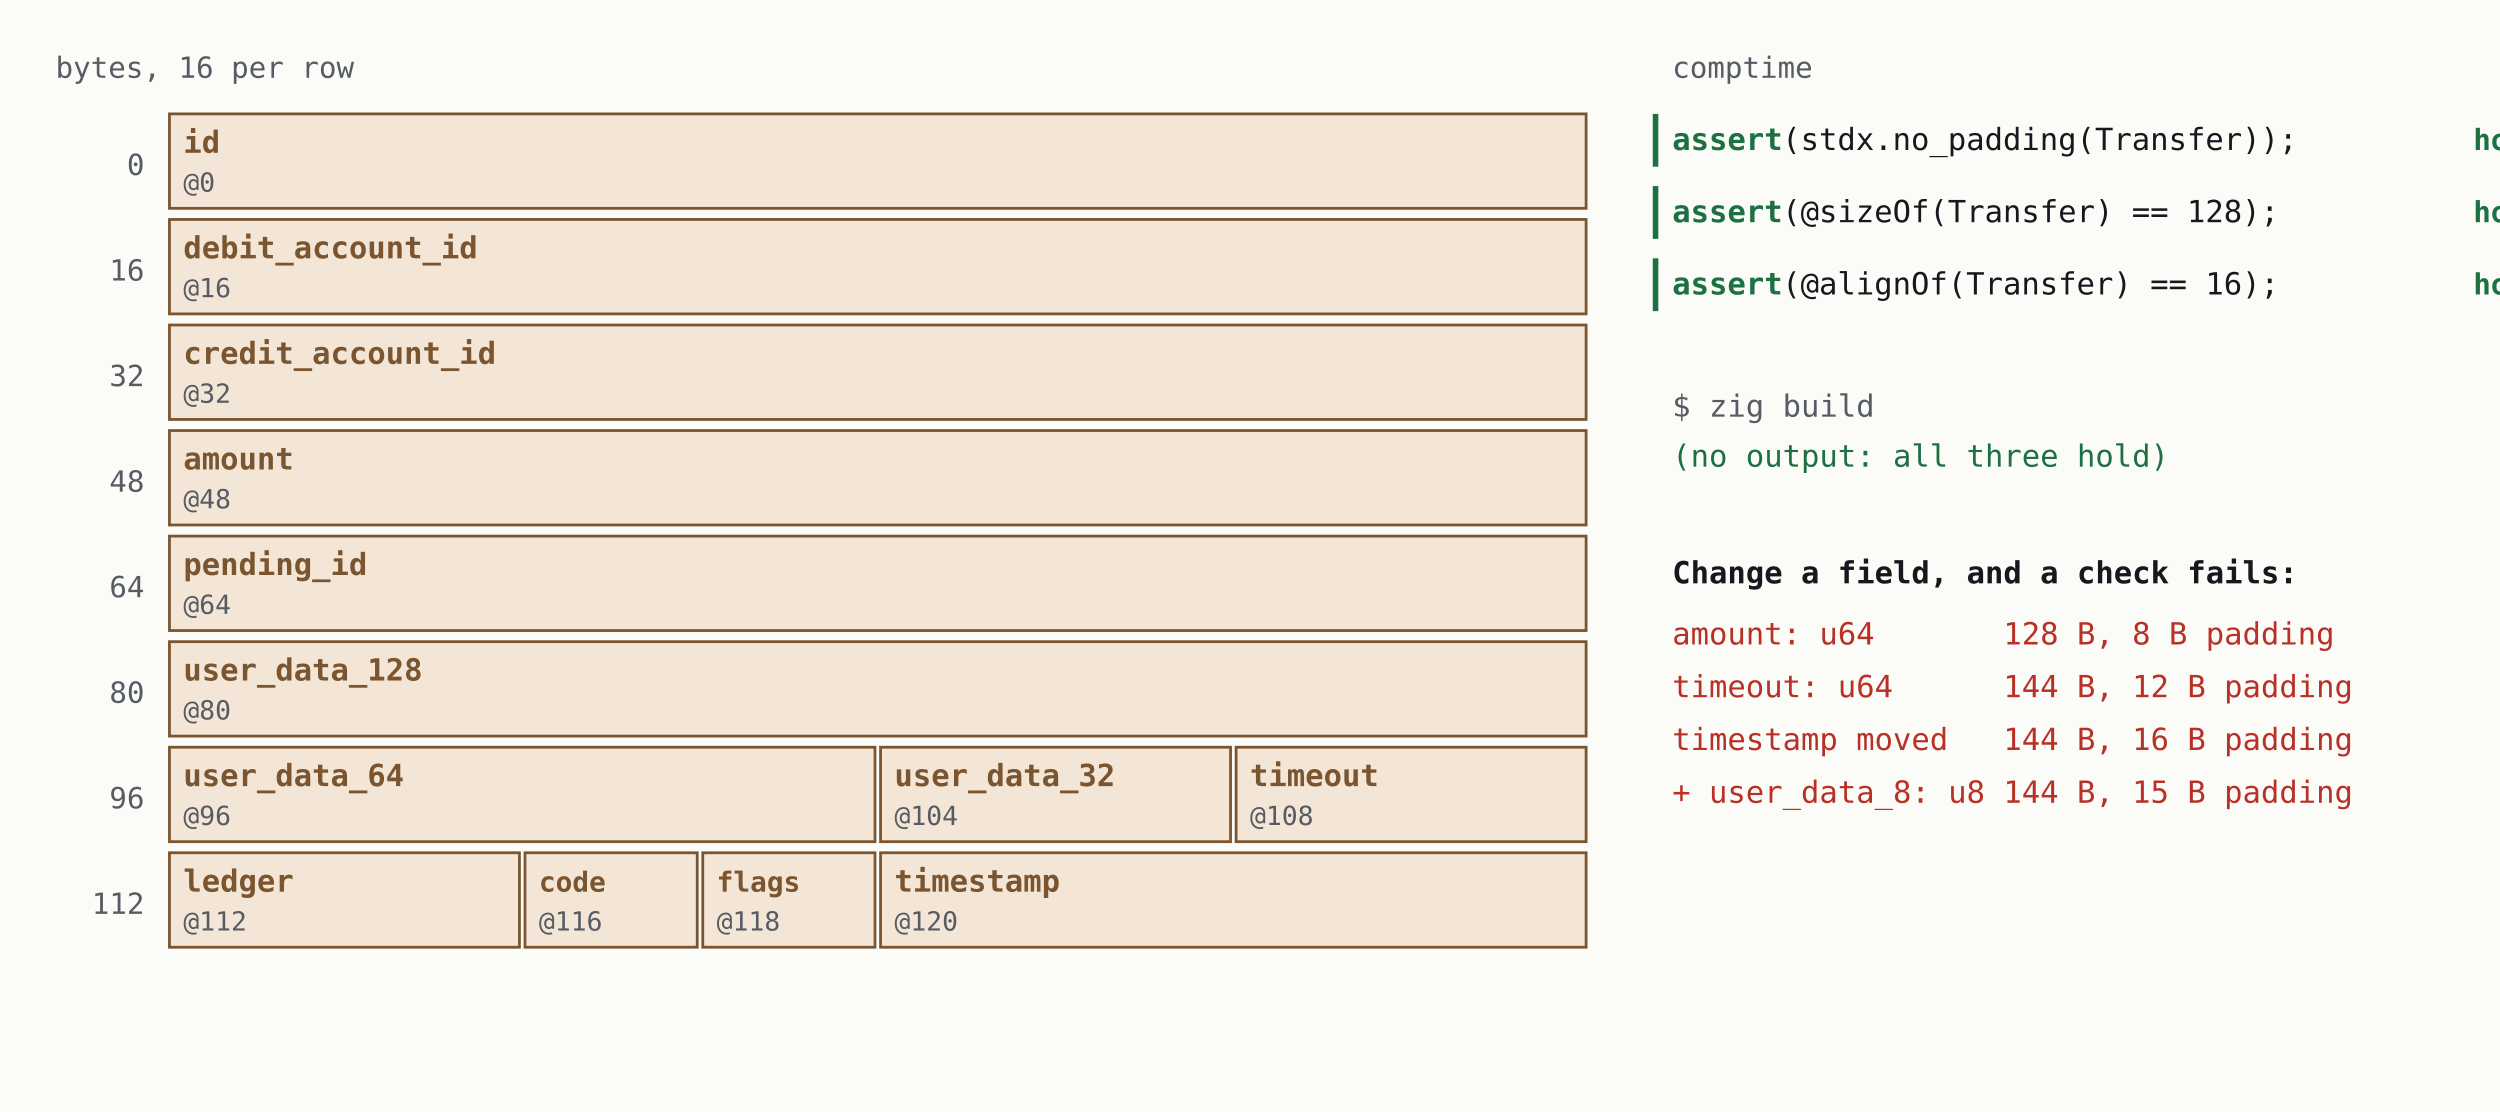
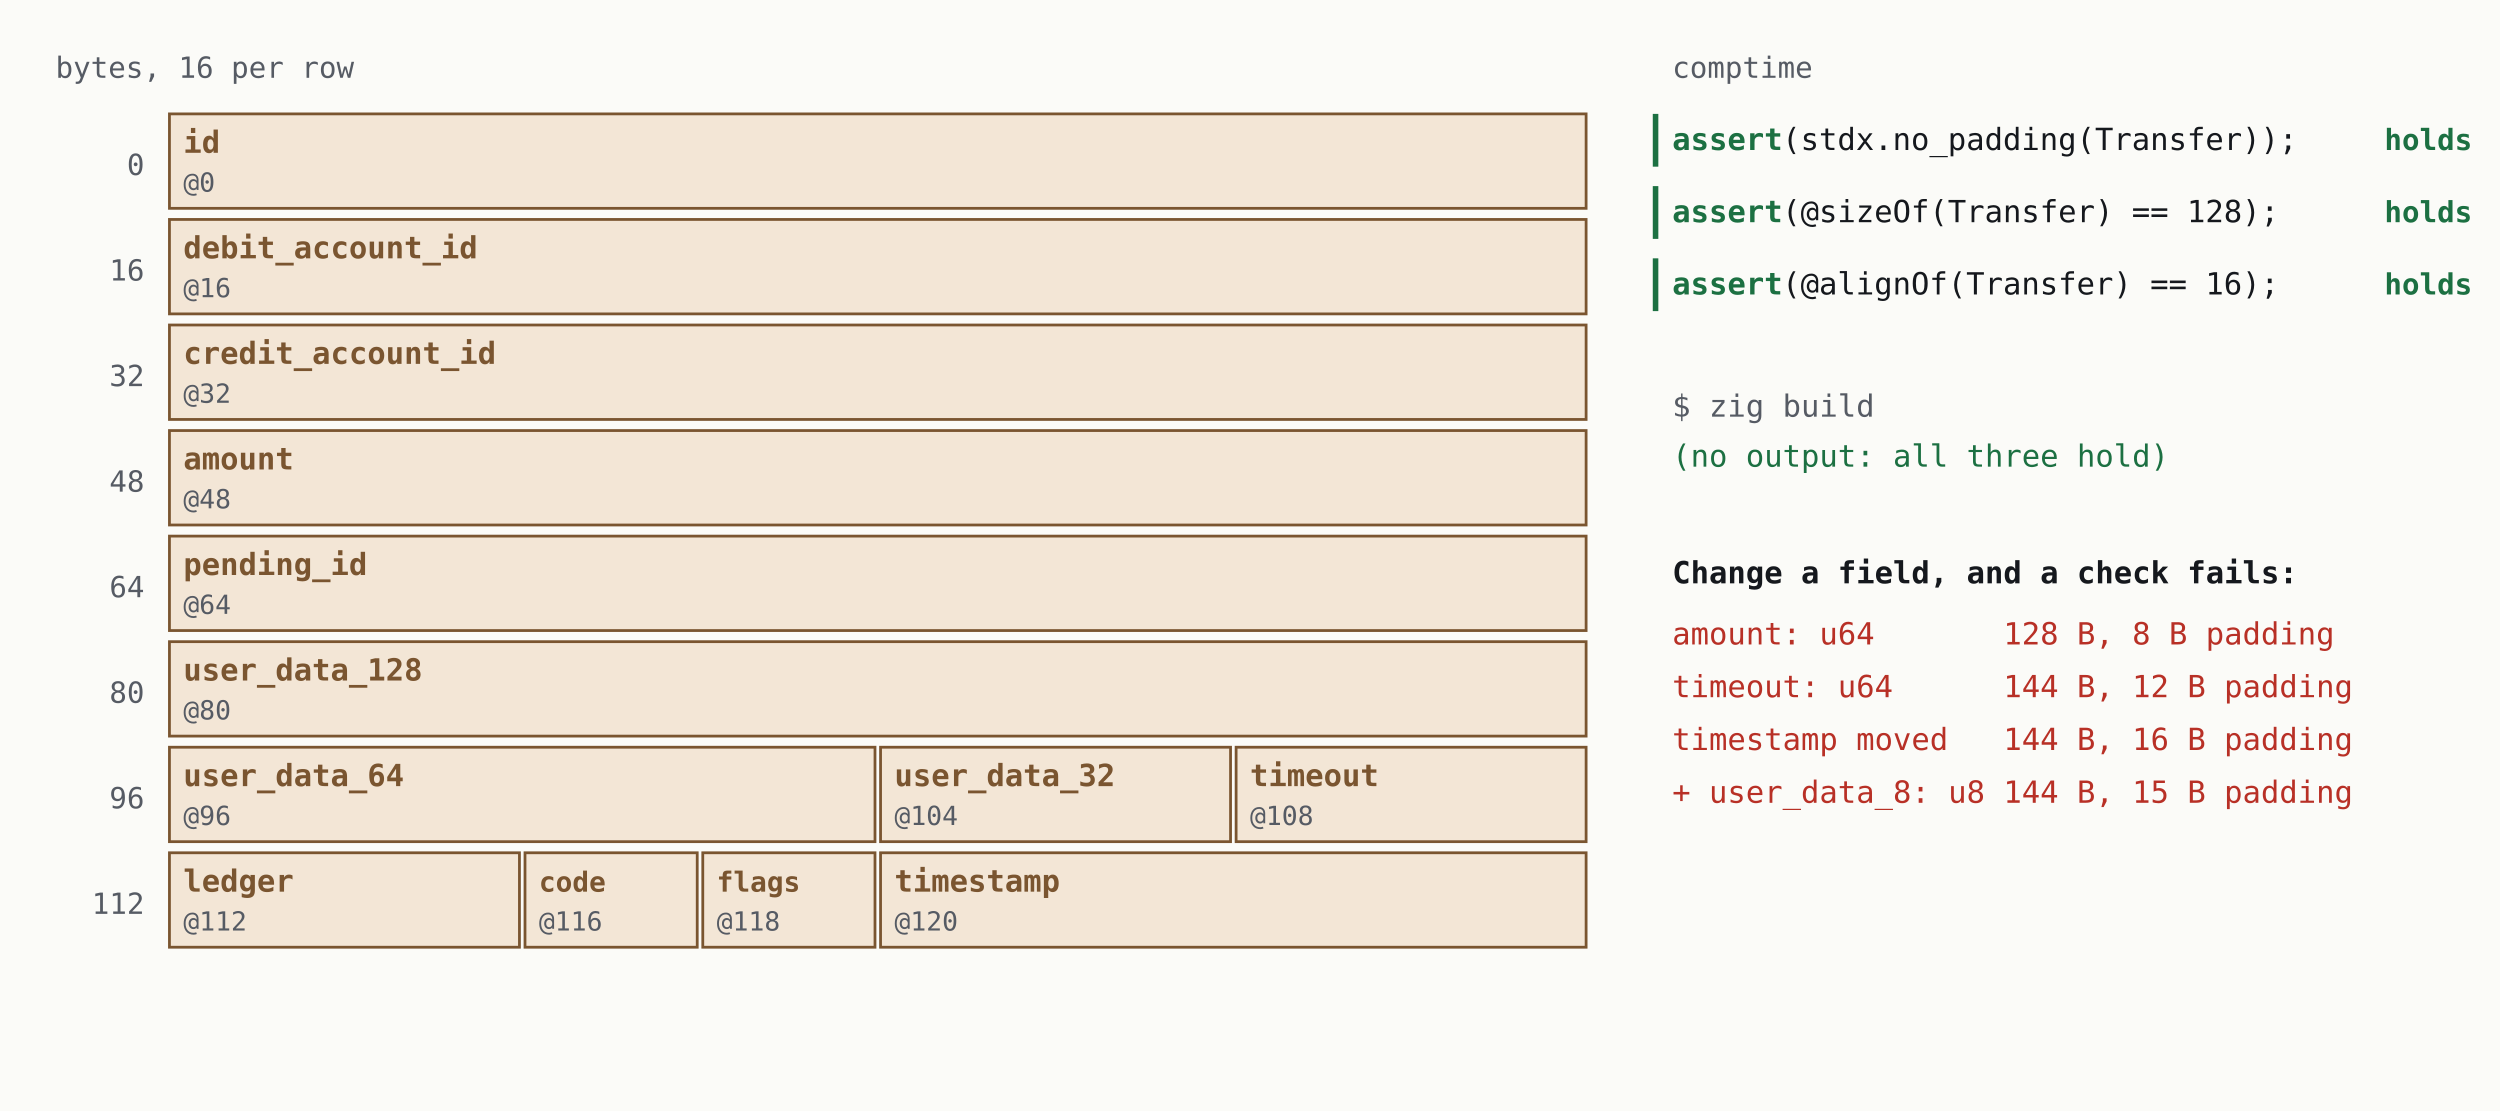
<svg xmlns="http://www.w3.org/2000/svg" viewBox="0 0 900 400" width="900" height="400" role="img" aria-label="The 128-byte TigerBeetle Transfer, 16 bytes per row, with no padding, and the three compile-time assertions that hold" font-family="ui-monospace, SFMono-Regular, Menlo, Consolas, monospace">
  <rect width="900" height="400" fill="#fbfbf8" />
  <text x="20.0" y="28.0" font-size="10.5" fill="#565b64" text-anchor="start" font-weight="400" xml:space="preserve">bytes, 16 per row</text>
  <text x="52.0" y="63.0" font-size="10.5" fill="#565b64" text-anchor="end" font-weight="400" xml:space="preserve">0</text>
  <text x="52.0" y="101.0" font-size="10.5" fill="#565b64" text-anchor="end" font-weight="400" xml:space="preserve">16</text>
  <text x="52.0" y="139.0" font-size="10.5" fill="#565b64" text-anchor="end" font-weight="400" xml:space="preserve">32</text>
  <text x="52.0" y="177.0" font-size="10.5" fill="#565b64" text-anchor="end" font-weight="400" xml:space="preserve">48</text>
  <text x="52.0" y="215.0" font-size="10.5" fill="#565b64" text-anchor="end" font-weight="400" xml:space="preserve">64</text>
  <text x="52.0" y="253.0" font-size="10.5" fill="#565b64" text-anchor="end" font-weight="400" xml:space="preserve">80</text>
  <text x="52.0" y="291.0" font-size="10.5" fill="#565b64" text-anchor="end" font-weight="400" xml:space="preserve">96</text>
  <text x="52.0" y="329.0" font-size="10.5" fill="#565b64" text-anchor="end" font-weight="400" xml:space="preserve">112</text>
  <rect x="61" y="41" width="510" height="34" fill="#f3e6d6" stroke="#7a5530" />
  <text x="66.0" y="55.0" font-size="11" fill="#7a5530" text-anchor="start" font-weight="700" xml:space="preserve">id</text>
  <text x="66.0" y="69.0" font-size="9.5" fill="#565b64" text-anchor="start" font-weight="400" xml:space="preserve">@0</text>
  <rect x="61" y="79" width="510" height="34" fill="#f3e6d6" stroke="#7a5530" />
  <text x="66.0" y="93.0" font-size="11" fill="#7a5530" text-anchor="start" font-weight="700" xml:space="preserve">debit_account_id</text>
  <text x="66.0" y="107.0" font-size="9.5" fill="#565b64" text-anchor="start" font-weight="400" xml:space="preserve">@16</text>
  <rect x="61" y="117" width="510" height="34" fill="#f3e6d6" stroke="#7a5530" />
  <text x="66.0" y="131.0" font-size="11" fill="#7a5530" text-anchor="start" font-weight="700" xml:space="preserve">credit_account_id</text>
  <text x="66.0" y="145.0" font-size="9.5" fill="#565b64" text-anchor="start" font-weight="400" xml:space="preserve">@32</text>
  <rect x="61" y="155" width="510" height="34" fill="#f3e6d6" stroke="#7a5530" />
  <text x="66.0" y="169.0" font-size="11" fill="#7a5530" text-anchor="start" font-weight="700" xml:space="preserve">amount</text>
  <text x="66.0" y="183.0" font-size="9.5" fill="#565b64" text-anchor="start" font-weight="400" xml:space="preserve">@48</text>
  <rect x="61" y="193" width="510" height="34" fill="#f3e6d6" stroke="#7a5530" />
  <text x="66.0" y="207.0" font-size="11" fill="#7a5530" text-anchor="start" font-weight="700" xml:space="preserve">pending_id</text>
  <text x="66.0" y="221.0" font-size="9.5" fill="#565b64" text-anchor="start" font-weight="400" xml:space="preserve">@64</text>
  <rect x="61" y="231" width="510" height="34" fill="#f3e6d6" stroke="#7a5530" />
  <text x="66.0" y="245.0" font-size="11" fill="#7a5530" text-anchor="start" font-weight="700" xml:space="preserve">user_data_128</text>
  <text x="66.0" y="259.0" font-size="9.5" fill="#565b64" text-anchor="start" font-weight="400" xml:space="preserve">@80</text>
  <rect x="61" y="269" width="254" height="34" fill="#f3e6d6" stroke="#7a5530" />
  <text x="66.0" y="283.0" font-size="11" fill="#7a5530" text-anchor="start" font-weight="700" xml:space="preserve">user_data_64</text>
  <text x="66.0" y="297.0" font-size="9.5" fill="#565b64" text-anchor="start" font-weight="400" xml:space="preserve">@96</text>
  <rect x="317" y="269" width="126" height="34" fill="#f3e6d6" stroke="#7a5530" />
  <text x="322.0" y="283.0" font-size="11" fill="#7a5530" text-anchor="start" font-weight="700" xml:space="preserve">user_data_32</text>
  <text x="322.0" y="297.0" font-size="9.5" fill="#565b64" text-anchor="start" font-weight="400" xml:space="preserve">@104</text>
  <rect x="445" y="269" width="126" height="34" fill="#f3e6d6" stroke="#7a5530" />
  <text x="450.0" y="283.0" font-size="11" fill="#7a5530" text-anchor="start" font-weight="700" xml:space="preserve">timeout</text>
  <text x="450.0" y="297.0" font-size="9.5" fill="#565b64" text-anchor="start" font-weight="400" xml:space="preserve">@108</text>
  <rect x="61" y="307" width="126" height="34" fill="#f3e6d6" stroke="#7a5530" />
  <text x="66.0" y="321.0" font-size="11" fill="#7a5530" text-anchor="start" font-weight="700" xml:space="preserve">ledger</text>
  <text x="66.0" y="335.0" font-size="9.5" fill="#565b64" text-anchor="start" font-weight="400" xml:space="preserve">@112</text>
  <rect x="189" y="307" width="62" height="34" fill="#f3e6d6" stroke="#7a5530" />
  <text x="194.0" y="321.0" font-size="10" fill="#7a5530" text-anchor="start" font-weight="700" xml:space="preserve">code</text>
  <text x="194.0" y="335.0" font-size="9.5" fill="#565b64" text-anchor="start" font-weight="400" xml:space="preserve">@116</text>
  <rect x="253" y="307" width="62" height="34" fill="#f3e6d6" stroke="#7a5530" />
  <text x="258.0" y="321.0" font-size="10" fill="#7a5530" text-anchor="start" font-weight="700" xml:space="preserve">flags</text>
  <text x="258.0" y="335.0" font-size="9.5" fill="#565b64" text-anchor="start" font-weight="400" xml:space="preserve">@118</text>
  <rect x="317" y="307" width="254" height="34" fill="#f3e6d6" stroke="#7a5530" />
  <text x="322.0" y="321.0" font-size="11" fill="#7a5530" text-anchor="start" font-weight="700" xml:space="preserve">timestamp</text>
  <text x="322.0" y="335.0" font-size="9.5" fill="#565b64" text-anchor="start" font-weight="400" xml:space="preserve">@120</text>
  <text x="602.0" y="28.0" font-size="10.5" fill="#565b64" text-anchor="start" font-weight="400" xml:space="preserve">comptime</text>
  <line x1="596" x2="596" y1="41" y2="60" stroke="#1c7042" stroke-width="2" />
  <text x="602.0" y="54.0" font-size="11" fill="#1c7042" text-anchor="start" font-weight="700" xml:space="preserve">assert</text>
  <text x="641.6" y="54.0" font-size="11" fill="#15181d" text-anchor="start" font-weight="400" xml:space="preserve">(stdx.no_padding(Transfer));</text>
-   <text x="922.0" y="54.0" font-size="10.5" fill="#1c7042" text-anchor="end" font-weight="700" xml:space="preserve">holds</text>
+   <text x="890.0" y="54.0" font-size="10.5" fill="#1c7042" text-anchor="end" font-weight="700" xml:space="preserve">holds</text>
  <line x1="596" x2="596" y1="67" y2="86" stroke="#1c7042" stroke-width="2" />
  <text x="602.0" y="80.0" font-size="11" fill="#1c7042" text-anchor="start" font-weight="700" xml:space="preserve">assert</text>
  <text x="641.6" y="80.0" font-size="11" fill="#15181d" text-anchor="start" font-weight="400" xml:space="preserve">(@sizeOf(Transfer) == 128);</text>
-   <text x="922.0" y="80.0" font-size="10.5" fill="#1c7042" text-anchor="end" font-weight="700" xml:space="preserve">holds</text>
+   <text x="890.0" y="80.0" font-size="10.5" fill="#1c7042" text-anchor="end" font-weight="700" xml:space="preserve">holds</text>
  <line x1="596" x2="596" y1="93" y2="112" stroke="#1c7042" stroke-width="2" />
  <text x="602.0" y="106.0" font-size="11" fill="#1c7042" text-anchor="start" font-weight="700" xml:space="preserve">assert</text>
  <text x="641.6" y="106.0" font-size="11" fill="#15181d" text-anchor="start" font-weight="400" xml:space="preserve">(@alignOf(Transfer) == 16);</text>
-   <text x="922.0" y="106.0" font-size="10.5" fill="#1c7042" text-anchor="end" font-weight="700" xml:space="preserve">holds</text>
+   <text x="890.0" y="106.0" font-size="10.5" fill="#1c7042" text-anchor="end" font-weight="700" xml:space="preserve">holds</text>
  <text x="602.0" y="150.0" font-size="11" fill="#565b64" text-anchor="start" font-weight="400" xml:space="preserve">$ zig build</text>
  <text x="602.0" y="168.0" font-size="11" fill="#1c7042" text-anchor="start" font-weight="400" xml:space="preserve">(no output: all three hold)</text>
  <text x="602.0" y="210.0" font-size="11" fill="#15181d" text-anchor="start" font-weight="700" xml:space="preserve">Change a field, and a check fails:</text>
  <text x="602.0" y="232.0" font-size="11" fill="#b83026" text-anchor="start" font-weight="400" xml:space="preserve">amount: u64       128 B, 8 B padding</text>
  <text x="602.0" y="251.0" font-size="11" fill="#b83026" text-anchor="start" font-weight="400" xml:space="preserve">timeout: u64      144 B, 12 B padding</text>
  <text x="602.0" y="270.0" font-size="11" fill="#b83026" text-anchor="start" font-weight="400" xml:space="preserve">timestamp moved   144 B, 16 B padding</text>
  <text x="602.0" y="289.0" font-size="11" fill="#b83026" text-anchor="start" font-weight="400" xml:space="preserve">+ user_data_8: u8 144 B, 15 B padding</text>
</svg>
